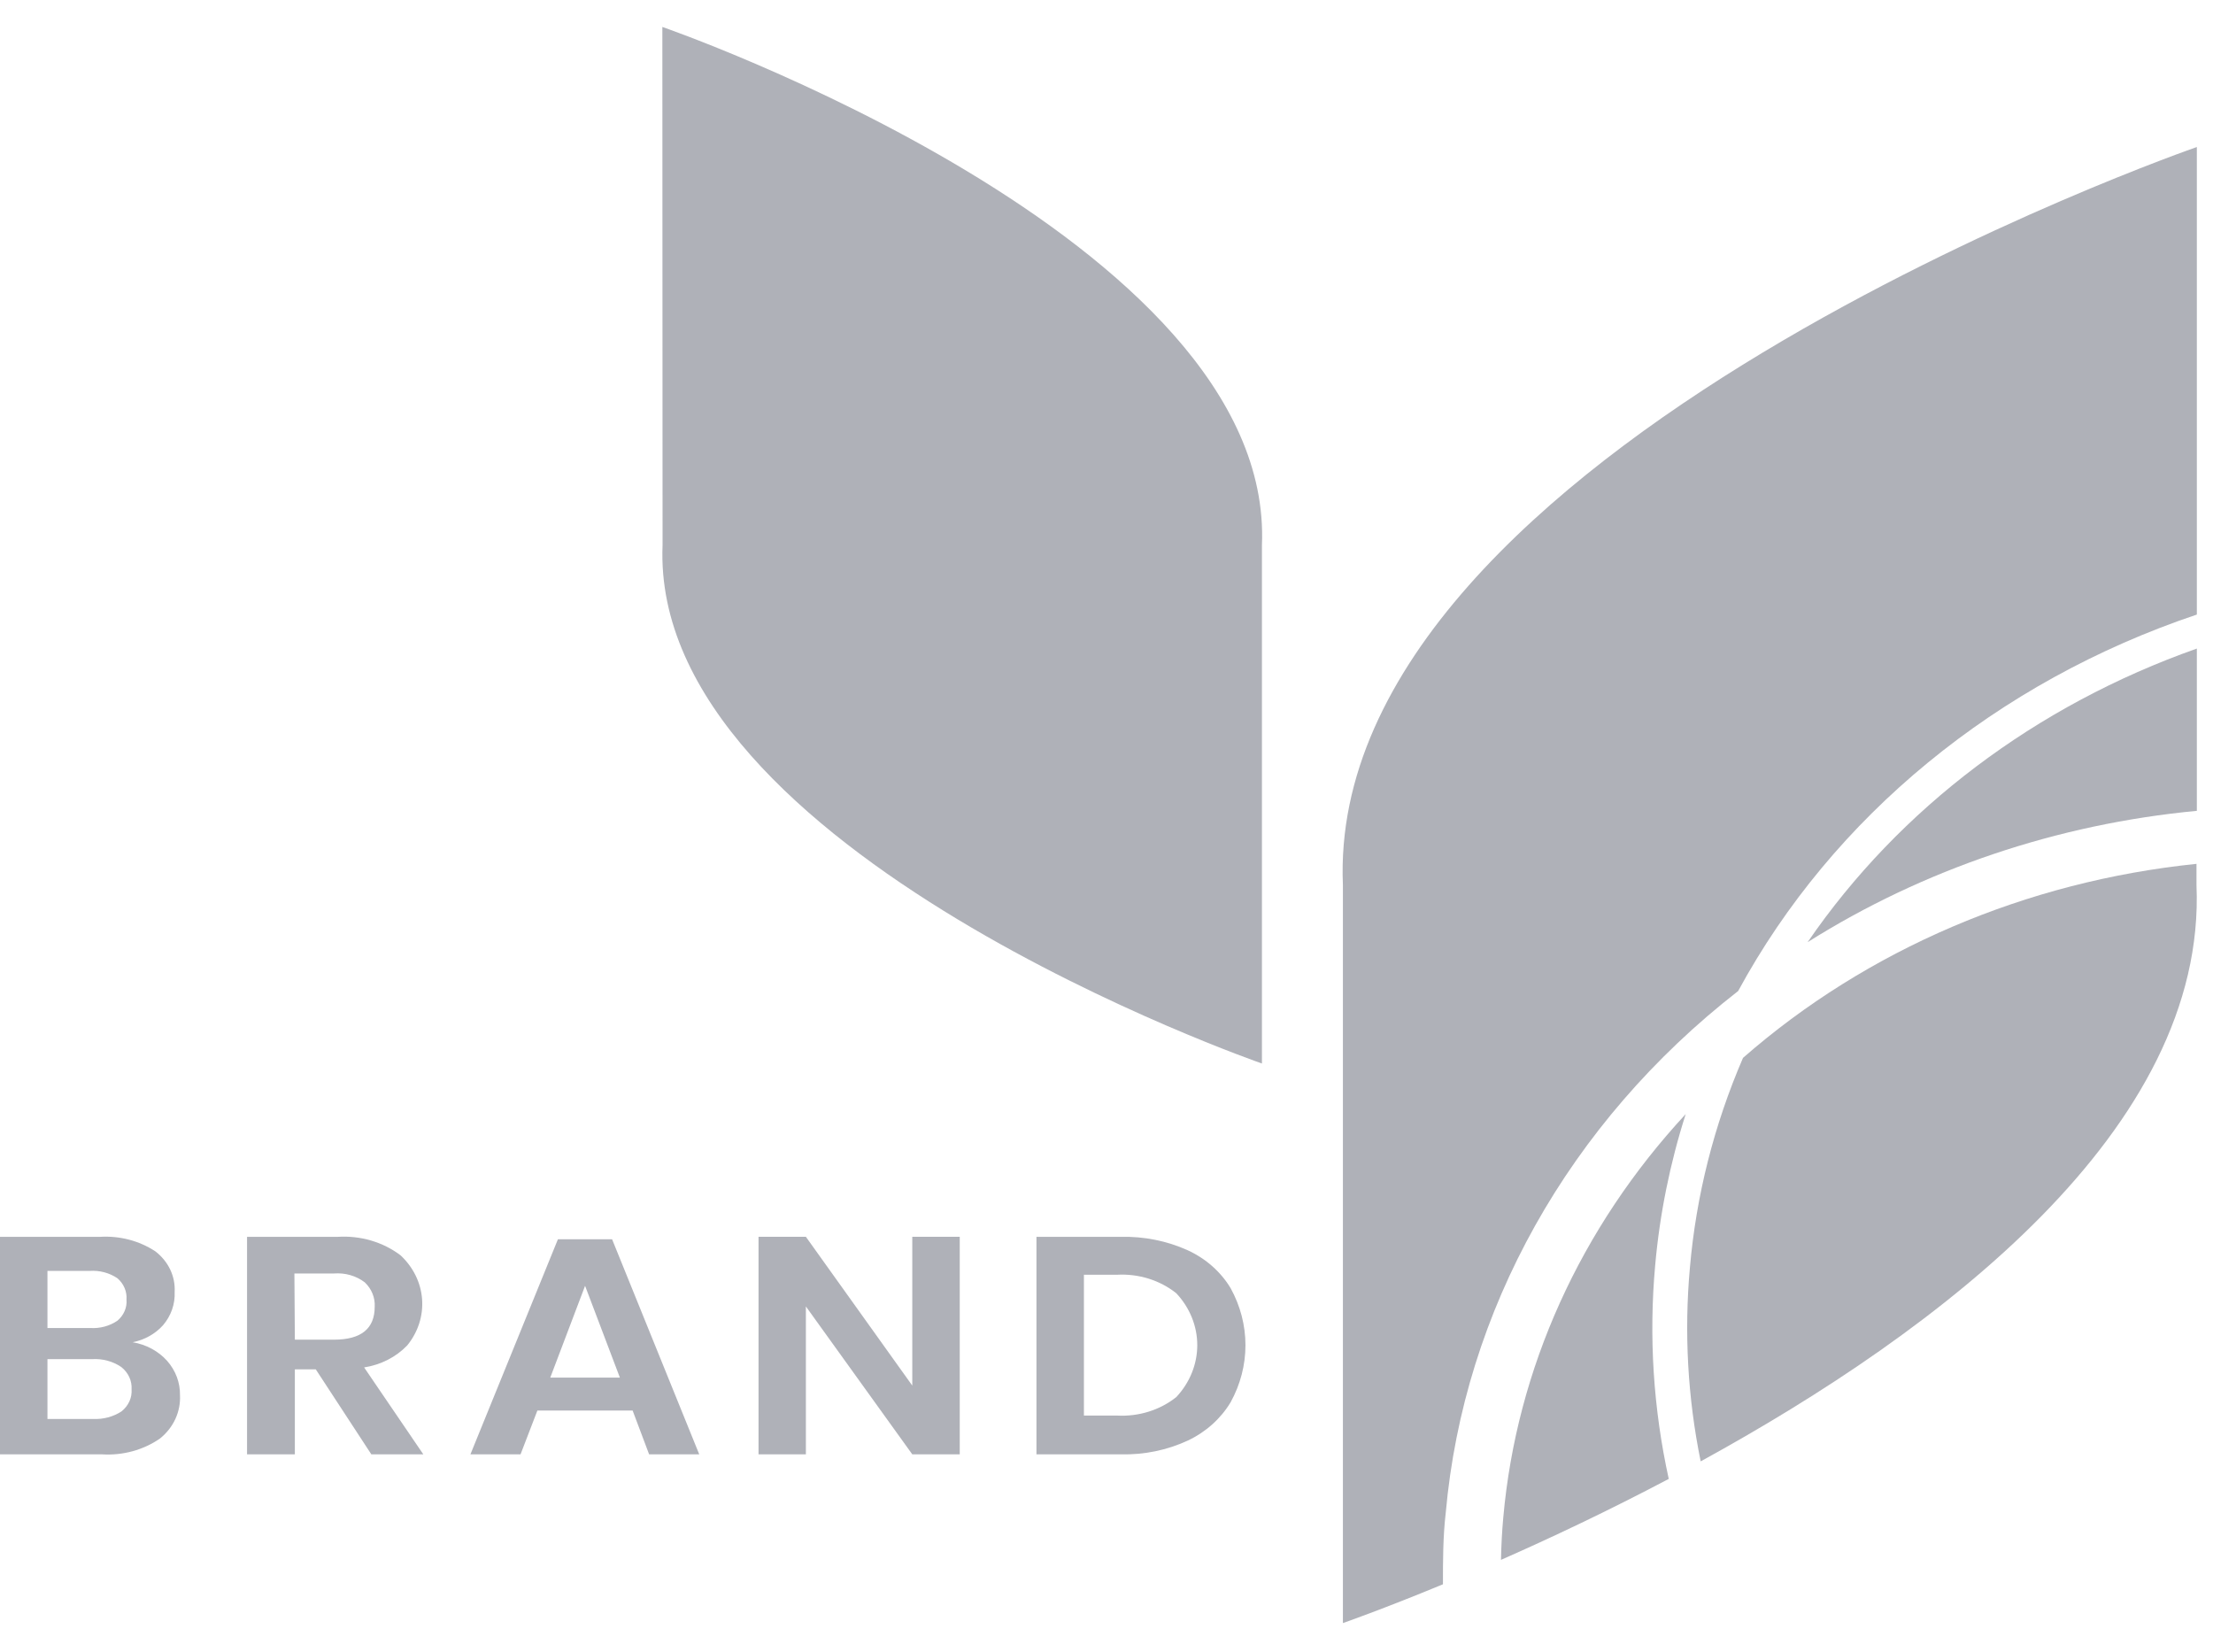
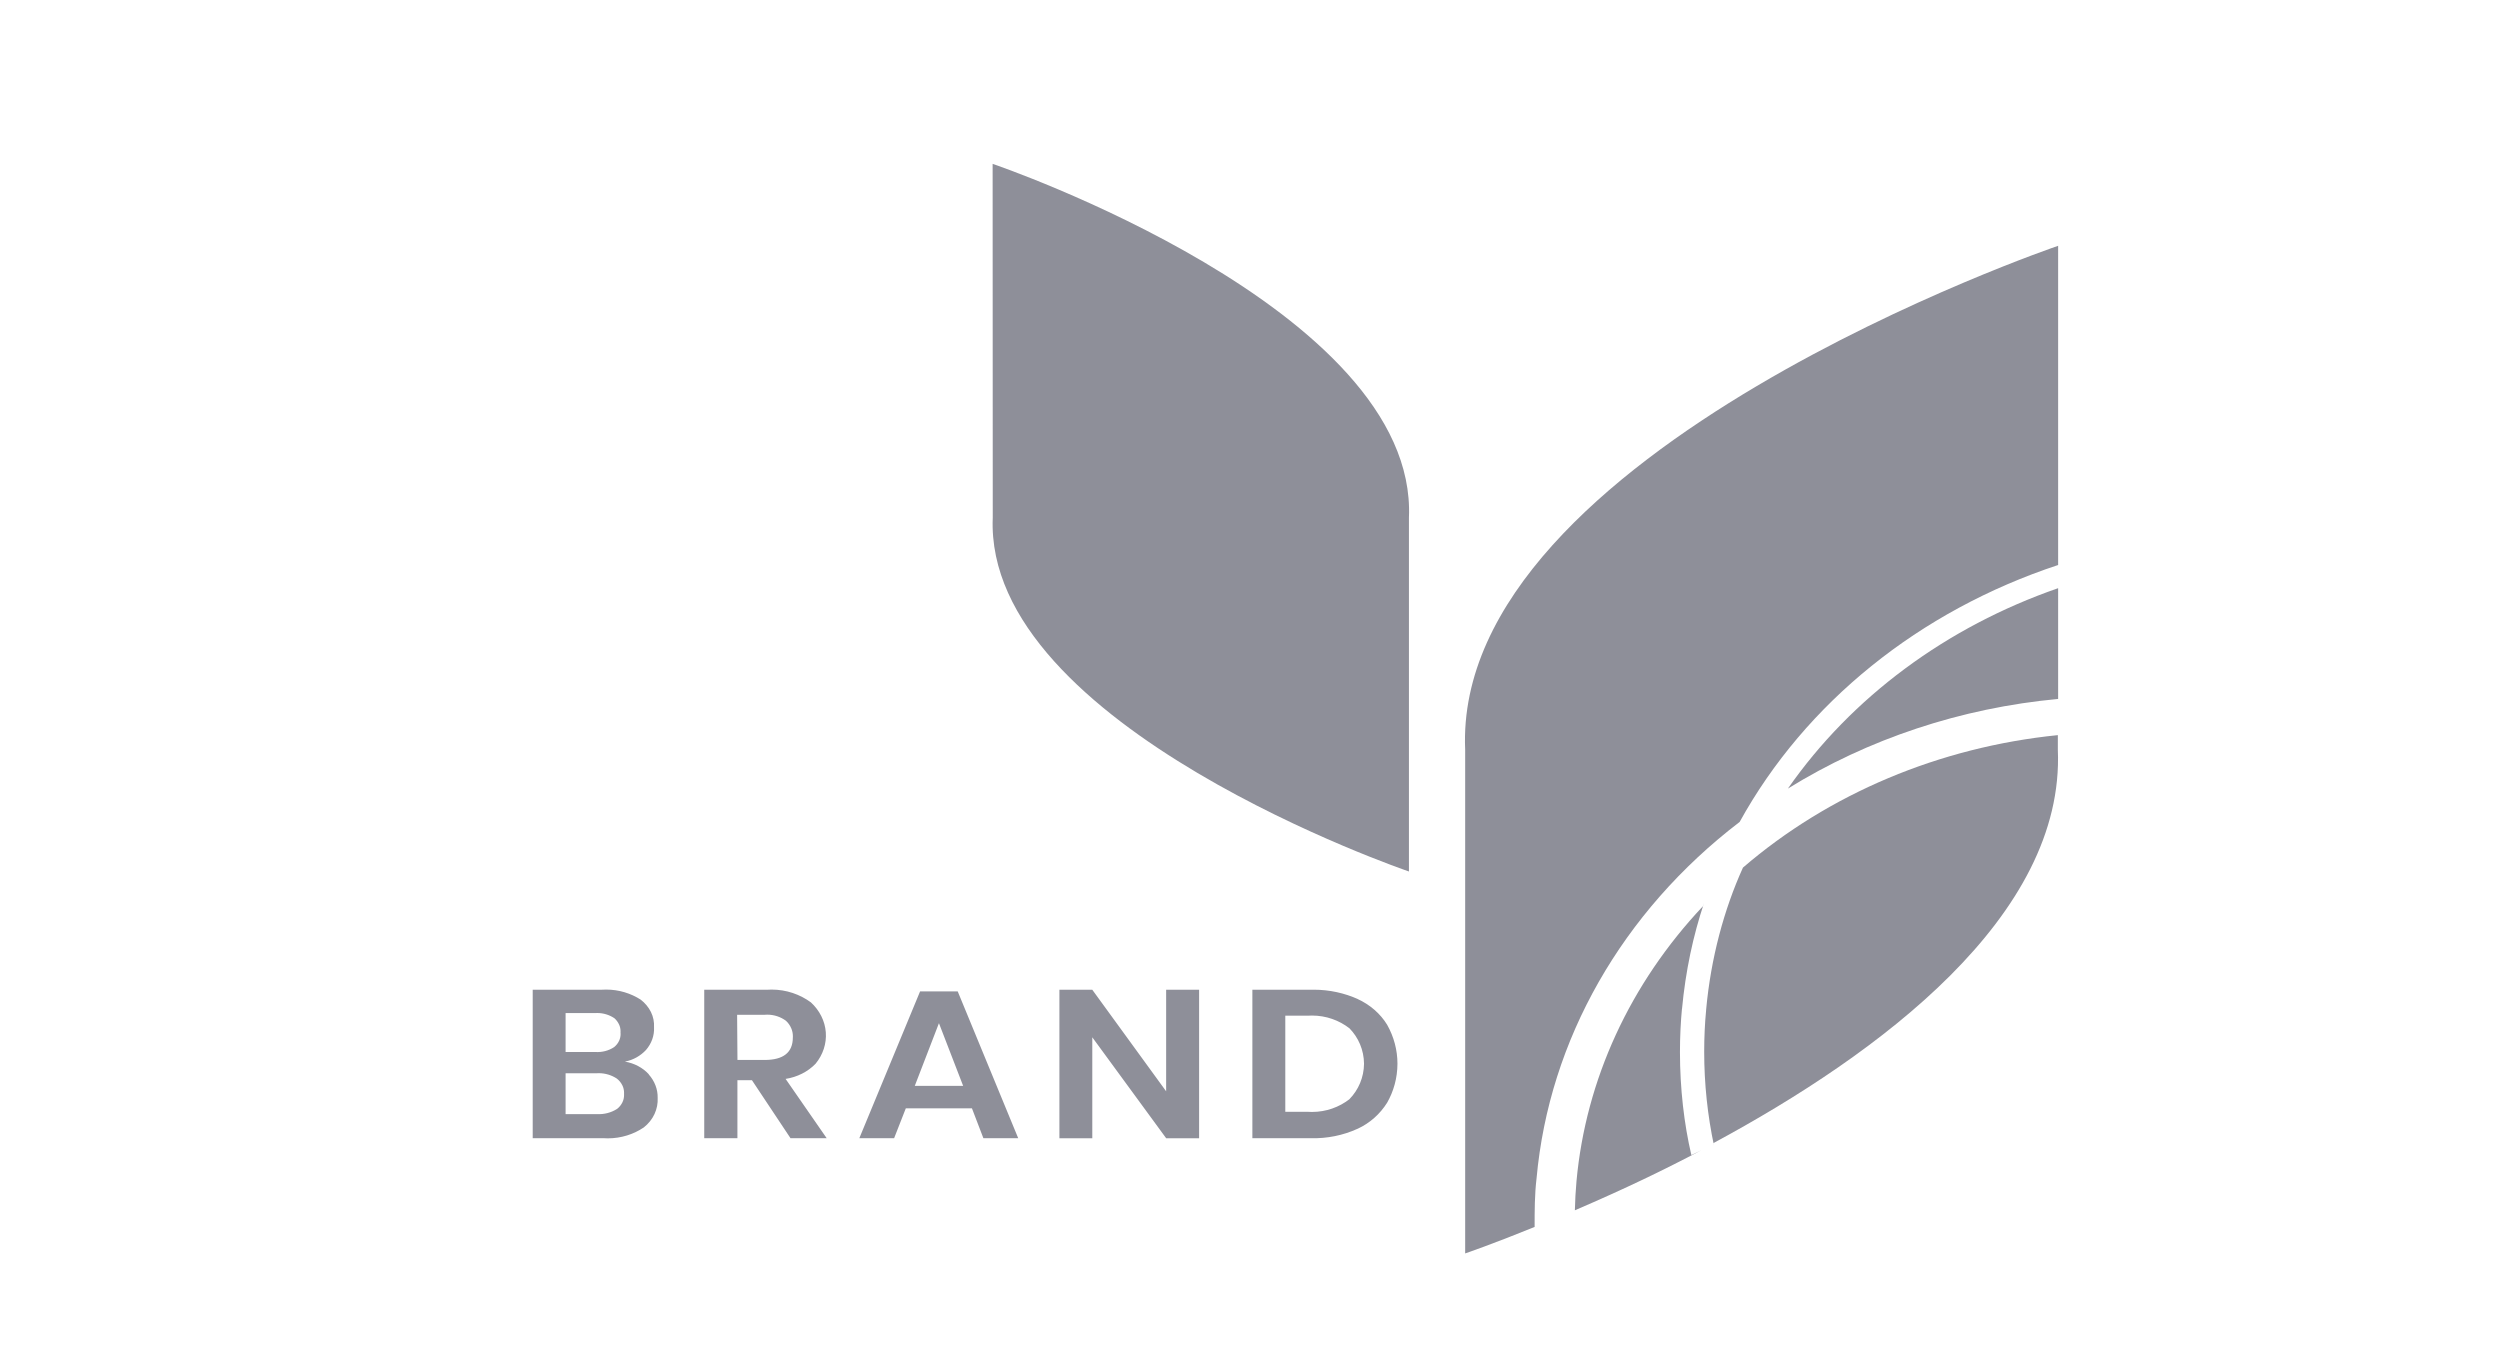
- <svg xmlns="http://www.w3.org/2000/svg" width="63" height="47" viewBox="0 0 63 47" fill="none">
-   <path d="M4.757 38.735C5.001 39.011 5.13 39.357 5.124 39.712C5.136 39.944 5.091 40.175 4.993 40.389C4.895 40.602 4.745 40.793 4.555 40.946C4.082 41.274 3.496 41.434 2.904 41.397H0V35.206H2.844C3.406 35.171 3.963 35.317 4.42 35.617C4.604 35.758 4.749 35.935 4.845 36.136C4.941 36.338 4.984 36.556 4.972 36.775C4.988 37.117 4.871 37.453 4.641 37.722C4.421 37.968 4.116 38.139 3.776 38.206C4.161 38.27 4.509 38.458 4.757 38.735ZM1.351 37.801H2.567C2.843 37.819 3.117 37.746 3.34 37.595C3.431 37.519 3.502 37.425 3.547 37.32C3.593 37.215 3.611 37.102 3.601 36.99C3.609 36.878 3.591 36.766 3.546 36.661C3.502 36.556 3.432 36.462 3.343 36.385C3.114 36.229 2.831 36.155 2.547 36.176H1.351V37.801ZM3.459 40.175C3.556 40.097 3.633 40 3.683 39.891C3.733 39.782 3.754 39.664 3.746 39.546C3.753 39.426 3.731 39.307 3.68 39.197C3.629 39.087 3.551 38.989 3.452 38.911C3.214 38.749 2.922 38.67 2.626 38.687H1.351V40.39H2.643C2.933 40.405 3.221 40.329 3.459 40.175Z" fill="#AFB1B8" />
-   <path d="M10.571 41.397L8.989 38.977H8.394V41.397H7.033V35.206H9.61C10.259 35.164 10.901 35.352 11.403 35.732C11.764 36.068 11.981 36.511 12.016 36.98C12.051 37.45 11.902 37.916 11.595 38.294C11.277 38.627 10.843 38.849 10.366 38.923L12.051 41.397H10.571ZM8.394 38.133H9.507C10.28 38.133 10.667 37.821 10.667 37.196C10.675 37.068 10.653 36.94 10.604 36.821C10.556 36.701 10.48 36.592 10.383 36.5C10.138 36.314 9.824 36.224 9.507 36.249H8.381L8.394 38.133Z" fill="#AFB1B8" />
-   <path d="M18.01 40.151H15.298L14.819 41.397H13.392L15.883 35.275H17.425L19.906 41.397H18.479L18.01 40.151ZM17.647 39.213L16.656 36.6L15.665 39.213H17.647Z" fill="#AFB1B8" />
-   <path d="M27.322 41.397H25.971L22.942 37.187V41.397H21.594V35.205H22.942L25.971 39.44V35.205H27.322V41.397Z" fill="#AFB1B8" />
-   <path d="M35.033 39.915C34.753 40.382 34.328 40.763 33.81 41.007C33.222 41.279 32.569 41.413 31.911 41.397H29.506V35.206H31.911C32.568 35.19 33.22 35.321 33.81 35.587C34.328 35.825 34.754 36.202 35.033 36.666C35.311 37.17 35.456 37.726 35.456 38.291C35.456 38.855 35.311 39.411 35.033 39.915ZM33.487 39.767C33.872 39.355 34.084 38.831 34.084 38.289C34.084 37.747 33.872 37.223 33.487 36.812C33.02 36.439 32.413 36.25 31.795 36.285H30.857V40.293H31.795C32.413 40.328 33.02 40.139 33.487 39.767Z" fill="#AFB1B8" />
-   <path d="M18.856 0.767C18.856 0.767 36.294 6.795 35.925 15.518V30.272C35.925 30.272 18.499 24.241 18.862 15.518L18.856 0.767Z" fill="#AFB1B8" />
-   <path d="M51.46 26.818C54.754 24.743 58.563 23.457 62.54 23.08V18.461C57.958 20.078 54.071 23.01 51.46 26.818Z" fill="#AFB1B8" />
-   <path d="M49.482 28.209C52.177 23.24 56.85 19.405 62.54 17.493V4.185C62.54 4.185 37.705 12.772 38.23 25.194V46.2C38.23 46.2 39.337 45.816 41.078 45.096C41.078 44.425 41.078 43.747 41.157 43.067C41.671 37.3 44.665 31.956 49.482 28.209Z" fill="#AFB1B8" />
-   <path d="M47.12 36.013C47.25 34.556 47.541 33.115 47.989 31.712C44.99 34.947 43.173 38.961 42.796 43.191C42.759 43.59 42.739 43.989 42.73 44.401C44.14 43.78 45.782 43.006 47.506 42.096C47.066 40.095 46.936 38.047 47.12 36.013Z" fill="#AFB1B8" />
-   <path d="M48.108 36.089C47.942 37.929 48.045 39.781 48.415 41.597C55.2 37.879 62.824 32.136 62.53 25.194V24.589C57.682 25.086 53.147 27.026 49.62 30.112C48.795 32.024 48.285 34.039 48.108 36.089Z" fill="#AFB1B8" />
+ <svg xmlns="http://www.w3.org/2000/svg" version="1.1" width="59" height="32" viewBox="0 0 59 32">
+   <path fill="#8e8f99" d="M15.31 25.356c0.14 0.157 0.215 0.352 0.211 0.553 0.007 0.131-0.019 0.262-0.075 0.383s-0.143 0.229-0.252 0.315c-0.239 0.162-0.534 0.258-0.851 0.258-0.035 0-0.070-0.001-0.105-0.004l0.005 0h-1.671v-3.504h1.637c0.029-0.002 0.063-0.003 0.097-0.003 0.301 0 0.581 0.088 0.817 0.239l-0.006-0.004c0.105 0.080 0.189 0.181 0.245 0.294s0.080 0.238 0.073 0.362c0.010 0.193-0.058 0.383-0.19 0.535-0.129 0.138-0.3 0.236-0.492 0.273l-0.006 0.001c0.222 0.037 0.422 0.143 0.565 0.299zM13.349 24.827h0.7c0.159 0.011 0.317-0.030 0.445-0.116 0.051-0.041 0.092-0.093 0.119-0.153l0.001-0.003c0.020-0.045 0.032-0.097 0.032-0.152 0-0.012-0.001-0.025-0.002-0.037l0 0.002c0.001-0.009 0.001-0.019 0.001-0.029 0-0.057-0.012-0.11-0.034-0.159l0.001 0.003c-0.028-0.062-0.067-0.114-0.116-0.156l-0.001-0c-0.113-0.075-0.252-0.12-0.401-0.12-0.020 0-0.040 0.001-0.060 0.002l0.003-0h-0.689v0.919zM14.562 26.171c0.055-0.042 0.098-0.096 0.128-0.158l0.001-0.003c0.024-0.049 0.037-0.107 0.037-0.168 0-0.010-0-0.019-0.001-0.028l0 0.001c0.001-0.007 0.001-0.016 0.001-0.025 0-0.063-0.014-0.122-0.040-0.175l0.001 0.002c-0.032-0.065-0.076-0.119-0.13-0.161l-0.001-0.001c-0.121-0.080-0.269-0.128-0.429-0.128-0.016 0-0.033 0-0.049 0.002l0.002-0h-0.734v0.964h0.743c0.167 0.009 0.333-0.034 0.47-0.122zM18.657 26.863l-0.911-1.37h-0.343v1.369h-0.783v-3.504h1.483c0.032-0.002 0.069-0.004 0.107-0.004 0.348 0 0.67 0.113 0.93 0.304l-0.004-0.003c0.207 0.19 0.333 0.441 0.353 0.707s-0.066 0.529-0.242 0.743c-0.183 0.189-0.433 0.315-0.707 0.357l0.97 1.4h-0.851zM17.403 25.015h0.641c0.445 0 0.667-0.177 0.667-0.531 0.001-0.009 0.001-0.019 0.001-0.029 0-0.066-0.014-0.129-0.038-0.187l0.001 0.003c-0.030-0.071-0.073-0.132-0.127-0.181l-0-0c-0.122-0.090-0.275-0.144-0.441-0.144-0.022 0-0.044 0.001-0.065 0.003l0.003-0h-0.649l0.008 1.066zM22.939 26.157h-1.562l-0.276 0.705h-0.821l1.434-3.465h0.888l1.428 3.465h-0.822l-0.27-0.705zM22.73 25.626l-0.571-1.479-0.57 1.479h1.141zM28.299 26.863h-0.777l-1.744-2.383v2.383h-0.776v-3.505h0.776l1.743 2.397v-2.397h0.778v3.504zM32.737 26.023c-0.169 0.27-0.409 0.482-0.693 0.614l-0.010 0.004c-0.338 0.154-0.714 0.23-1.093 0.221h-1.385v-3.504h1.385c0.019-0 0.042-0.001 0.064-0.001 0.372 0 0.726 0.080 1.045 0.223l-0.016-0.006c0.298 0.135 0.543 0.349 0.703 0.611 0.16 0.285 0.243 0.6 0.243 0.919-0.001 0.338-0.091 0.655-0.248 0.928l0.005-0.009zM31.847 25.94c0.211-0.216 0.341-0.511 0.344-0.836v-0c-0.003-0.326-0.133-0.62-0.344-0.836l0 0c-0.242-0.188-0.55-0.301-0.884-0.301-0.031 0-0.063 0.001-0.094 0.003l0.004-0h-0.54v2.269h0.54c0.027 0.002 0.058 0.003 0.090 0.003 0.334 0 0.642-0.113 0.887-0.303l-0.003 0.002zM23.426 3.867s10.038 3.411 9.825 8.349v8.351s-10.031-3.414-9.822-8.351l-0.003-8.349zM42.194 18.611c1.895-1.175 4.089-1.903 6.378-2.116v-2.614c-2.638 0.915-4.875 2.574-6.378 4.73z" />
+   <path fill="#8e8f99" d="M41.055 19.399c1.551-2.813 4.242-4.983 7.517-6.065v-7.533s-14.296 4.86-13.994 11.891v11.889s0.637-0.217 1.639-0.625c0-0.38 0-0.763 0.046-1.149 0.296-3.264 2.019-6.289 4.792-8.409z" />
+   <path fill="#8e8f99" d="M39.695 23.815c0.084-0.899 0.261-1.726 0.523-2.513l-0.023 0.079c-1.727 1.831-2.772 4.103-2.99 6.497-0.021 0.226-0.032 0.451-0.038 0.685 1.198-0.515 2.101-0.952 2.986-1.418l-0.237 0.114c-0.171-0.73-0.269-1.569-0.269-2.43 0-0.357 0.017-0.709 0.050-1.057l-0.003 0.044zM40.263 23.858c-0.028 0.289-0.044 0.624-0.044 0.963 0 0.763 0.080 1.506 0.233 2.224l-0.012-0.070c3.906-2.104 8.294-5.354 8.125-9.283v-0.343c-2.79 0.282-5.401 1.38-7.431 3.126-0.448 0.989-0.757 2.136-0.868 3.341l-0.003 0.042z" />
</svg>
